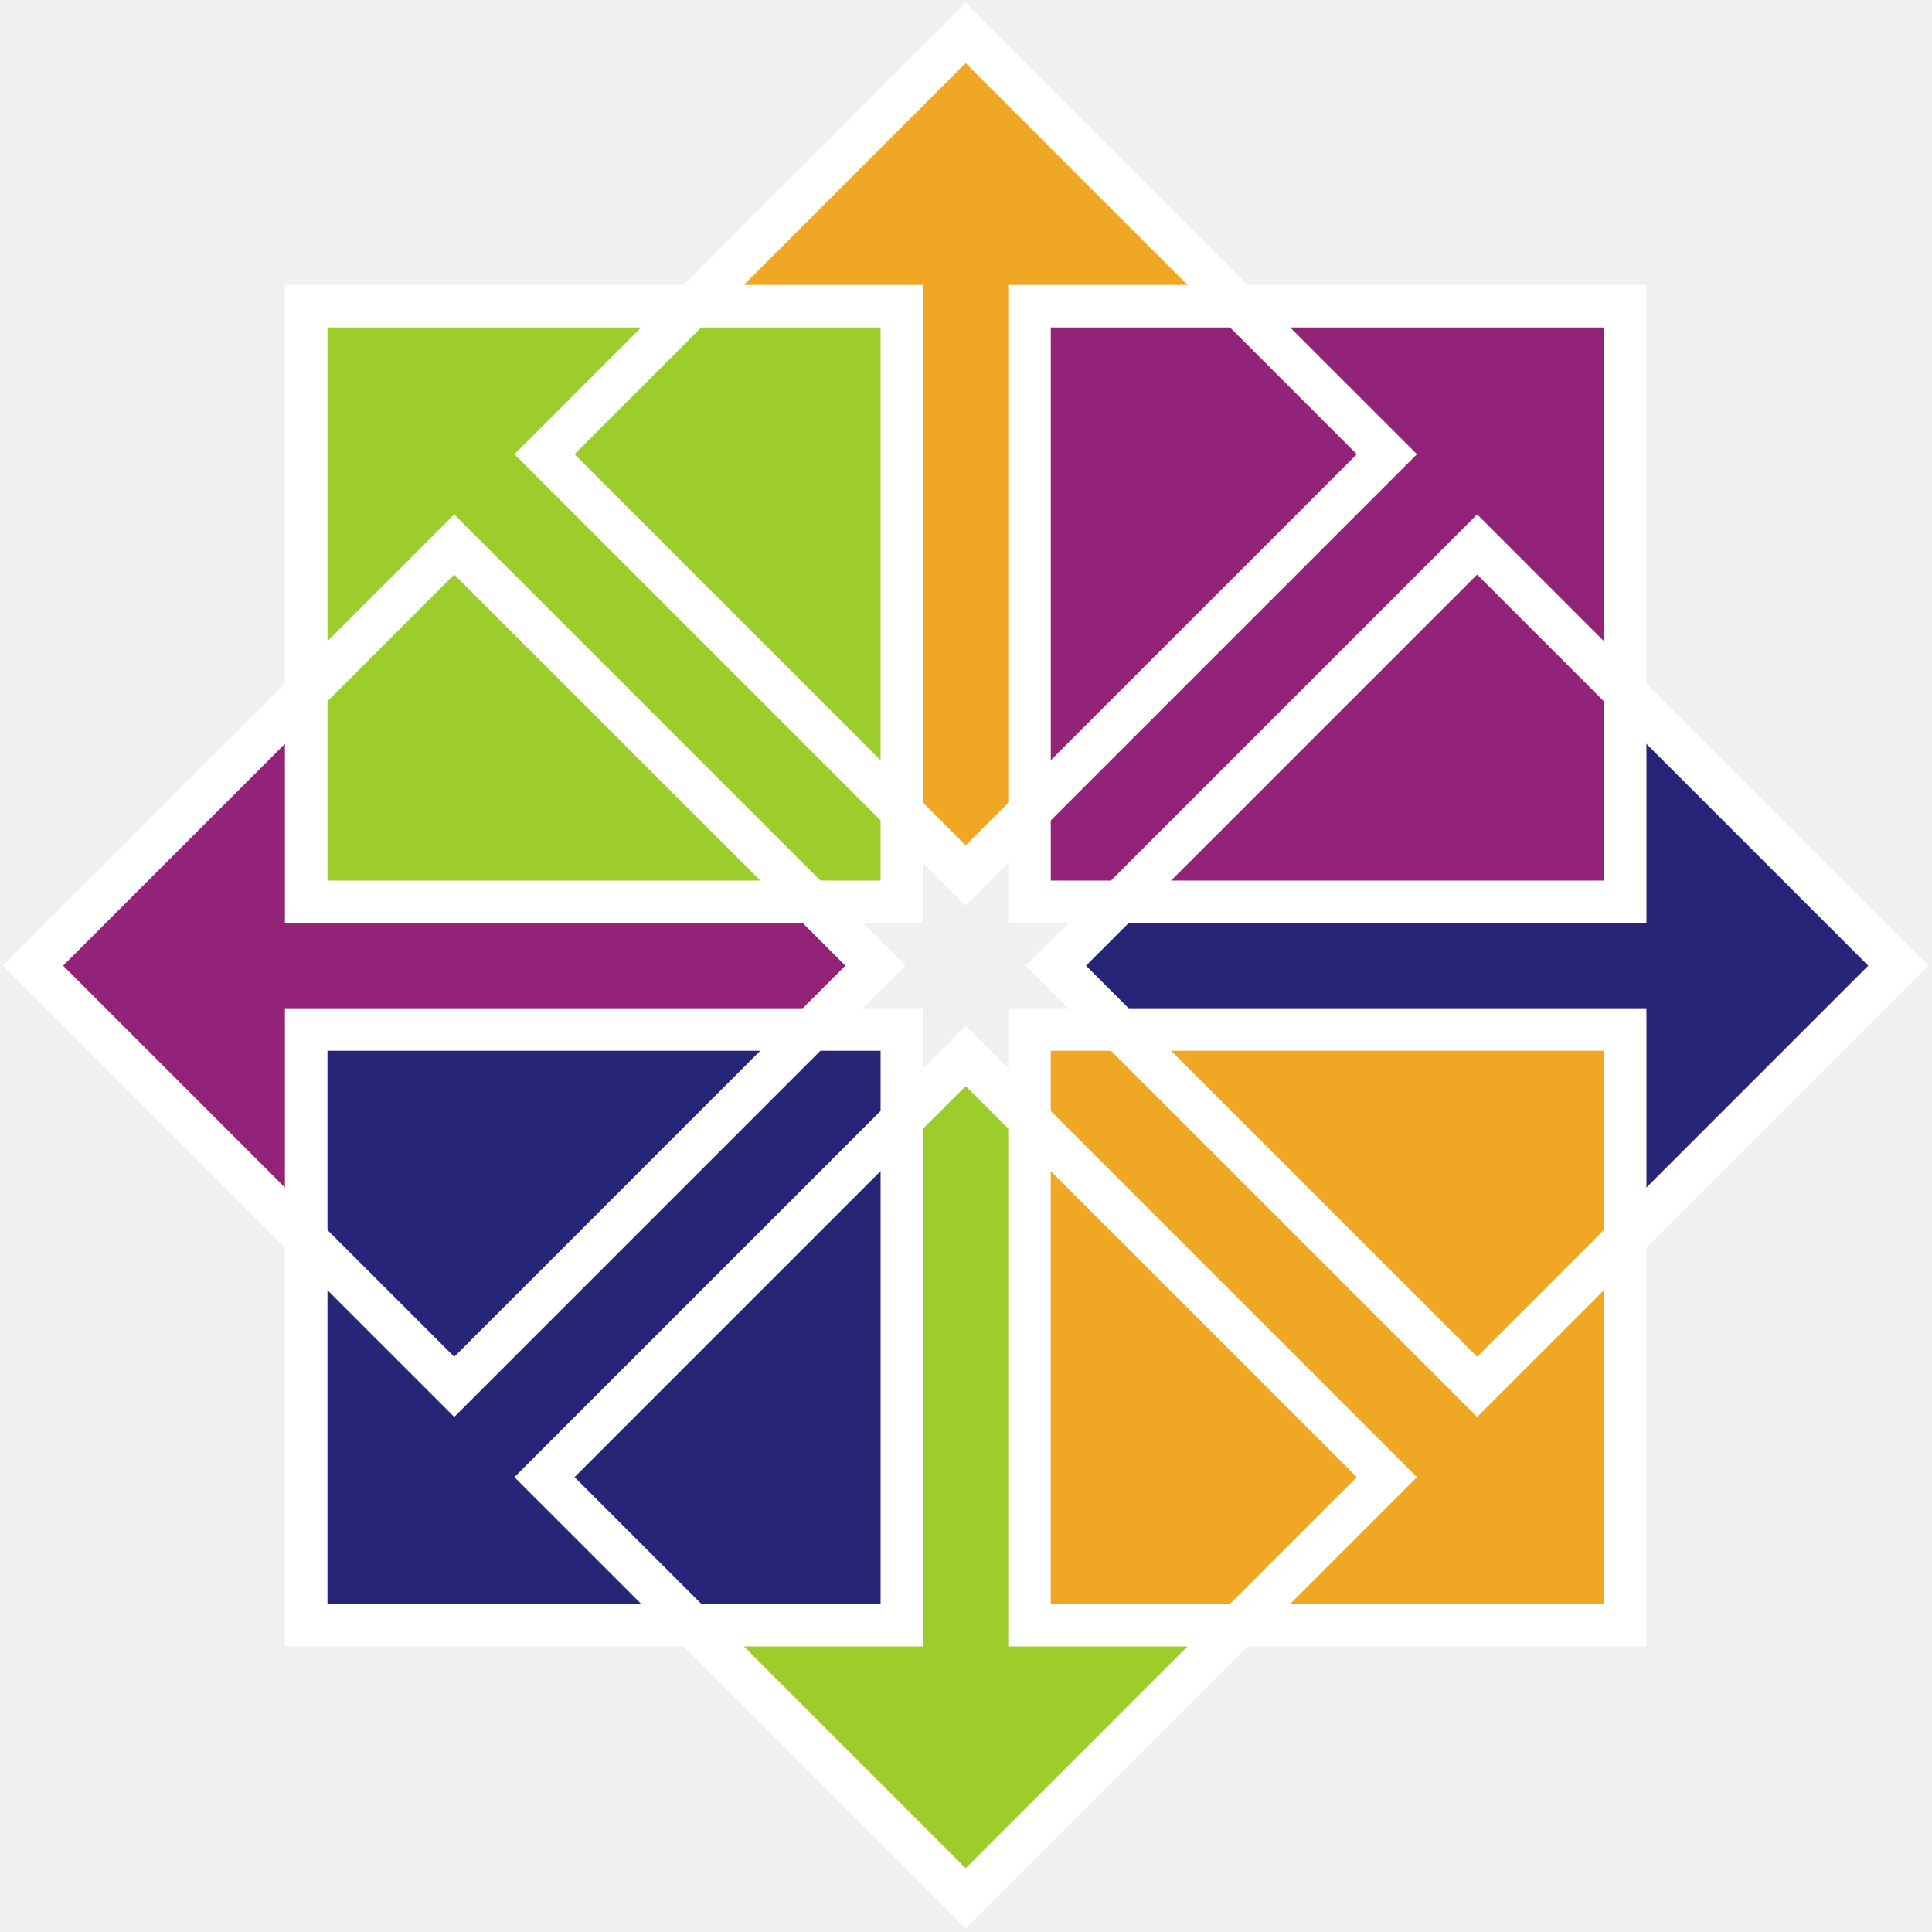
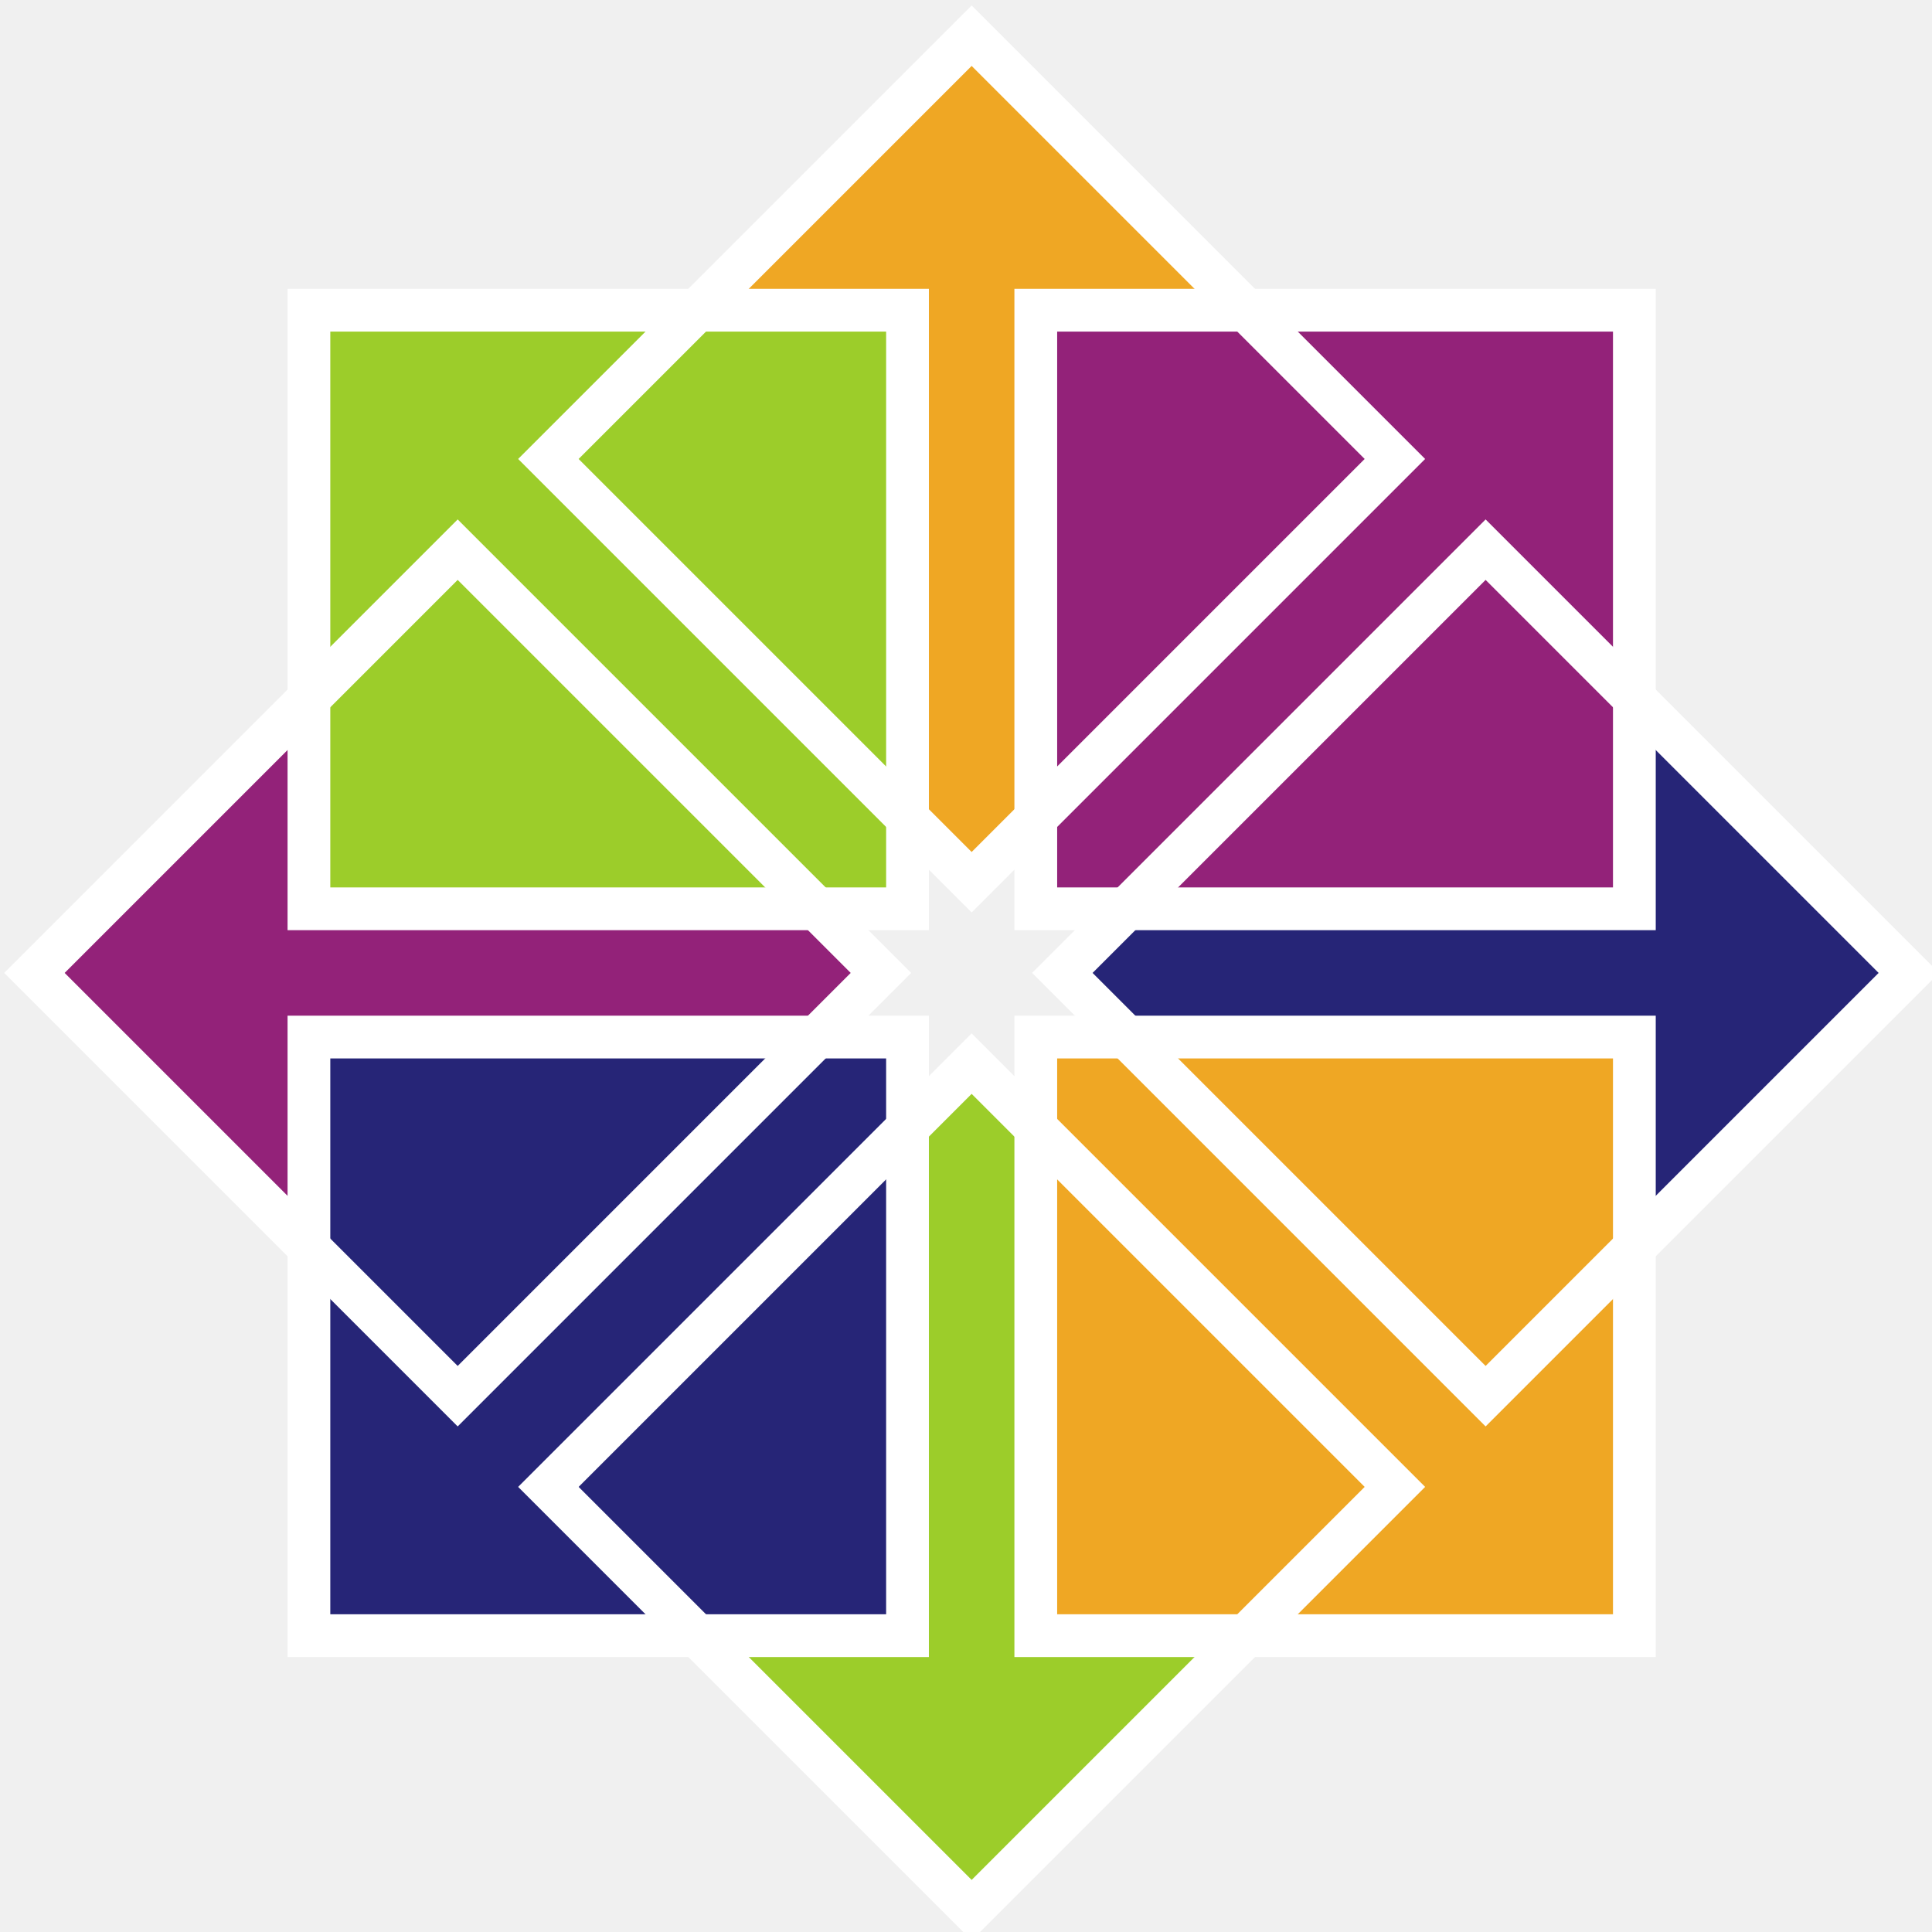
- <svg xmlns="http://www.w3.org/2000/svg" width="256px" height="256px" viewBox="0 0 256 256" version="1.1" preserveAspectRatio="xMidYMid">
-   <g>
-     <path d="M107.86,118.641 L117.089,127.818 L107.86,136.993 L42.901,136.993 L42.901,167.564 L3.286,127.818 L42.901,88.739 L42.901,118.641 L107.86,118.641 L107.86,118.641 L107.86,118.641 L107.86,118.641 Z M136.414,40.573 L215.343,40.573 L215.343,119.503 L136.414,119.503 L136.414,40.573 L136.414,40.573 L136.414,40.573 L136.414,40.573 Z" fill="#932279" />
-     <path d="M137.275,107.86 L128.1,117.089 L118.925,107.86 L118.925,42.901 L88.352,42.901 L128.1,3.286 L167.177,42.901 L137.275,42.901 L137.275,107.86 L137.275,107.86 L137.275,107.86 L137.275,107.86 Z M136.414,136.414 L215.343,136.414 L215.343,215.345 L136.414,215.345 L136.414,136.414 L136.414,136.414 L136.414,136.414 L136.414,136.414 Z" fill="#EFA724" />
-     <path d="M148.057,137.275 L138.828,128.1 L148.057,118.925 L213.015,118.925 L213.015,88.352 L252.632,128.1 L213.015,167.177 L213.015,137.275 L148.057,137.275 L148.057,137.275 L148.057,137.275 L148.057,137.275 Z M40.573,136.414 L119.502,136.414 L119.502,215.345 L40.573,215.345 L40.573,136.414 L40.573,136.414 L40.573,136.414 L40.573,136.414 Z" fill="#262577" />
-     <path d="M118.641,148.057 L127.816,138.828 L136.993,148.057 L136.993,213.017 L167.564,213.017 L127.816,252.632 L88.74,213.017 L118.641,213.017 L118.641,148.057 L118.641,148.057 L118.641,148.057 L118.641,148.057 Z M40.573,40.573 L119.502,40.573 L119.502,119.503 L40.573,119.503 L40.573,40.573 L40.573,40.573 L40.573,40.573 L40.573,40.573 Z" fill="#9CCD2A" />
-     <path d="M37.754,37.754 L122.321,37.754 L122.321,122.321 L37.754,122.321 L37.754,37.754 L37.754,37.754 L37.754,37.754 L37.754,37.754 L37.754,37.754 Z M43.391,116.684 L116.682,116.684 L116.682,43.393 L43.391,43.393 L43.391,116.684 L43.391,116.684 L43.391,116.684 L43.391,116.684 Z M133.597,37.754 L218.164,37.754 L218.164,122.321 L133.597,122.321 L133.597,37.754 L133.597,37.754 L133.597,37.754 L133.597,37.754 Z M139.234,116.684 L212.525,116.684 L212.525,43.393 L139.234,43.393 L139.234,116.684 L139.234,116.684 L139.234,116.684 L139.234,116.684 Z M133.597,133.597 L218.164,133.597 L218.164,218.166 L133.597,218.166 L133.597,133.597 L133.597,133.597 L133.597,133.597 L133.597,133.597 Z M139.234,212.525 L212.525,212.525 L212.525,139.234 L139.234,139.234 L139.234,212.525 L139.234,212.525 L139.234,212.525 L139.234,212.525 Z M37.754,133.597 L122.321,133.597 L122.321,218.166 L37.754,218.166 L37.754,133.597 L37.754,133.597 L37.754,133.597 L37.754,133.597 Z M43.391,212.525 L116.682,212.525 L116.682,139.234 L43.391,139.234 L43.391,212.525 L43.391,212.525 L43.391,212.525 L43.391,212.525 L43.391,212.525 Z" fill="#FFFFFF" />
-     <path d="M60.188,187.758 L0.389,127.958 L60.186,68.16 L119.986,127.958 L60.188,187.758 L60.188,187.758 L60.188,187.758 L60.188,187.758 L60.188,187.758 L60.188,187.758 Z M8.362,127.958 L60.188,179.784 L112.012,127.958 L60.186,76.134 L8.362,127.958 L8.362,127.958 L8.362,127.958 L8.362,127.958 Z M127.958,119.986 L68.16,60.188 L127.958,0.389 L187.756,60.188 L127.958,119.986 L127.958,119.986 L127.958,119.986 L127.958,119.986 Z M76.134,60.188 L127.958,112.012 L179.784,60.188 L127.958,8.362 L76.134,60.188 L76.134,60.188 L76.134,60.188 L76.134,60.188 Z M195.73,187.758 L135.932,127.958 L195.73,68.16 L255.528,127.958 L195.73,187.758 L195.73,187.758 L195.73,187.758 L195.73,187.758 Z M143.904,127.958 L195.73,179.784 L247.554,127.958 L195.73,76.134 L143.904,127.958 L143.904,127.958 L143.904,127.958 L143.904,127.958 Z M127.958,255.528 L68.16,195.73 L127.958,135.932 L187.756,195.73 L127.958,255.528 L127.958,255.528 L127.958,255.528 L127.958,255.528 Z M76.134,195.73 L127.958,247.554 L179.784,195.73 L127.958,143.906 L76.134,195.73 L76.134,195.73 L76.134,195.73 L76.134,195.73 L76.134,195.73 L76.134,195.73 Z" fill="#FFFFFF" />
+ <svg xmlns="http://www.w3.org/2000/svg" width="64" height="64" viewBox="0 0 64 64" version="1.1" preserveAspectRatio="xMidYMid" id="svg16">
+   <defs id="defs20" />
+   <g id="g14" transform="matrix(0.2512224,0,0,0.2512224,0.04095579,0.08332872)">
+     <path d="m 107.86,118.641 9.228,9.177 -9.228,9.175 H 42.901 v 30.571 L 3.286,127.818 42.901,88.739 v 29.902 z m 28.554,-78.068 h 78.929 v 78.93 h -78.929 z" id="path2" style="fill:#932279" />
+     <path d="m 137.275,107.86 -9.175,9.228 -9.175,-9.228 V 42.901 H 88.352 L 128.1,3.286 167.177,42.901 H 137.275 Z m -0.861,28.554 h 78.929 v 78.93 h -78.929 z" id="path4" style="fill:#efa724" />
+     <path d="m 148.057,137.275 -9.23,-9.175 9.23,-9.175 h 64.958 V 88.352 l 39.617,39.748 -39.617,39.077 V 137.275 Z M 40.573,136.414 h 78.929 v 78.93 H 40.573 Z" id="path6" style="fill:#262577" />
+     <path d="m 118.641,148.057 9.175,-9.23 9.177,9.23 v 64.959 h 30.571 L 127.816,252.632 88.74,213.017 H 118.641 Z M 40.573,40.573 h 78.929 v 78.93 H 40.573 Z" id="path8" style="fill:#9ccd2a" />
+     <path d="M 37.754,37.754 H 122.321 V 122.321 H 37.754 Z m 5.637,78.93 H 116.682 V 43.393 H 43.391 Z M 133.597,37.754 h 84.567 v 84.567 h -84.567 z m 5.637,78.93 h 73.292 V 43.393 h -73.292 z m -5.637,16.913 h 84.567 v 84.569 h -84.567 z m 5.637,78.929 h 73.292 V 139.234 H 139.234 Z M 37.754,133.597 h 84.567 v 84.569 H 37.754 Z m 5.637,78.929 H 116.682 V 139.234 H 43.391 Z" id="path10" style="fill:#ffffff" />
+     <path d="M 60.188,187.758 0.389,127.958 60.186,68.16 119.986,127.958 Z M 8.362,127.958 60.188,179.784 112.012,127.958 60.186,76.134 Z M 127.958,119.986 68.16,60.188 127.958,0.389 187.756,60.188 Z M 76.134,60.188 127.958,112.012 179.784,60.188 127.958,8.362 Z M 195.73,187.758 135.932,127.958 195.73,68.16 255.528,127.958 Z m -51.826,-59.8 51.826,51.826 51.824,-51.826 -51.824,-51.824 z m -15.946,127.57 -59.798,-59.798 59.798,-59.798 59.798,59.798 z m -51.824,-59.798 51.824,51.824 51.826,-51.824 -51.826,-51.824 z" id="path12" style="fill:#ffffff" />
  </g>
</svg>
